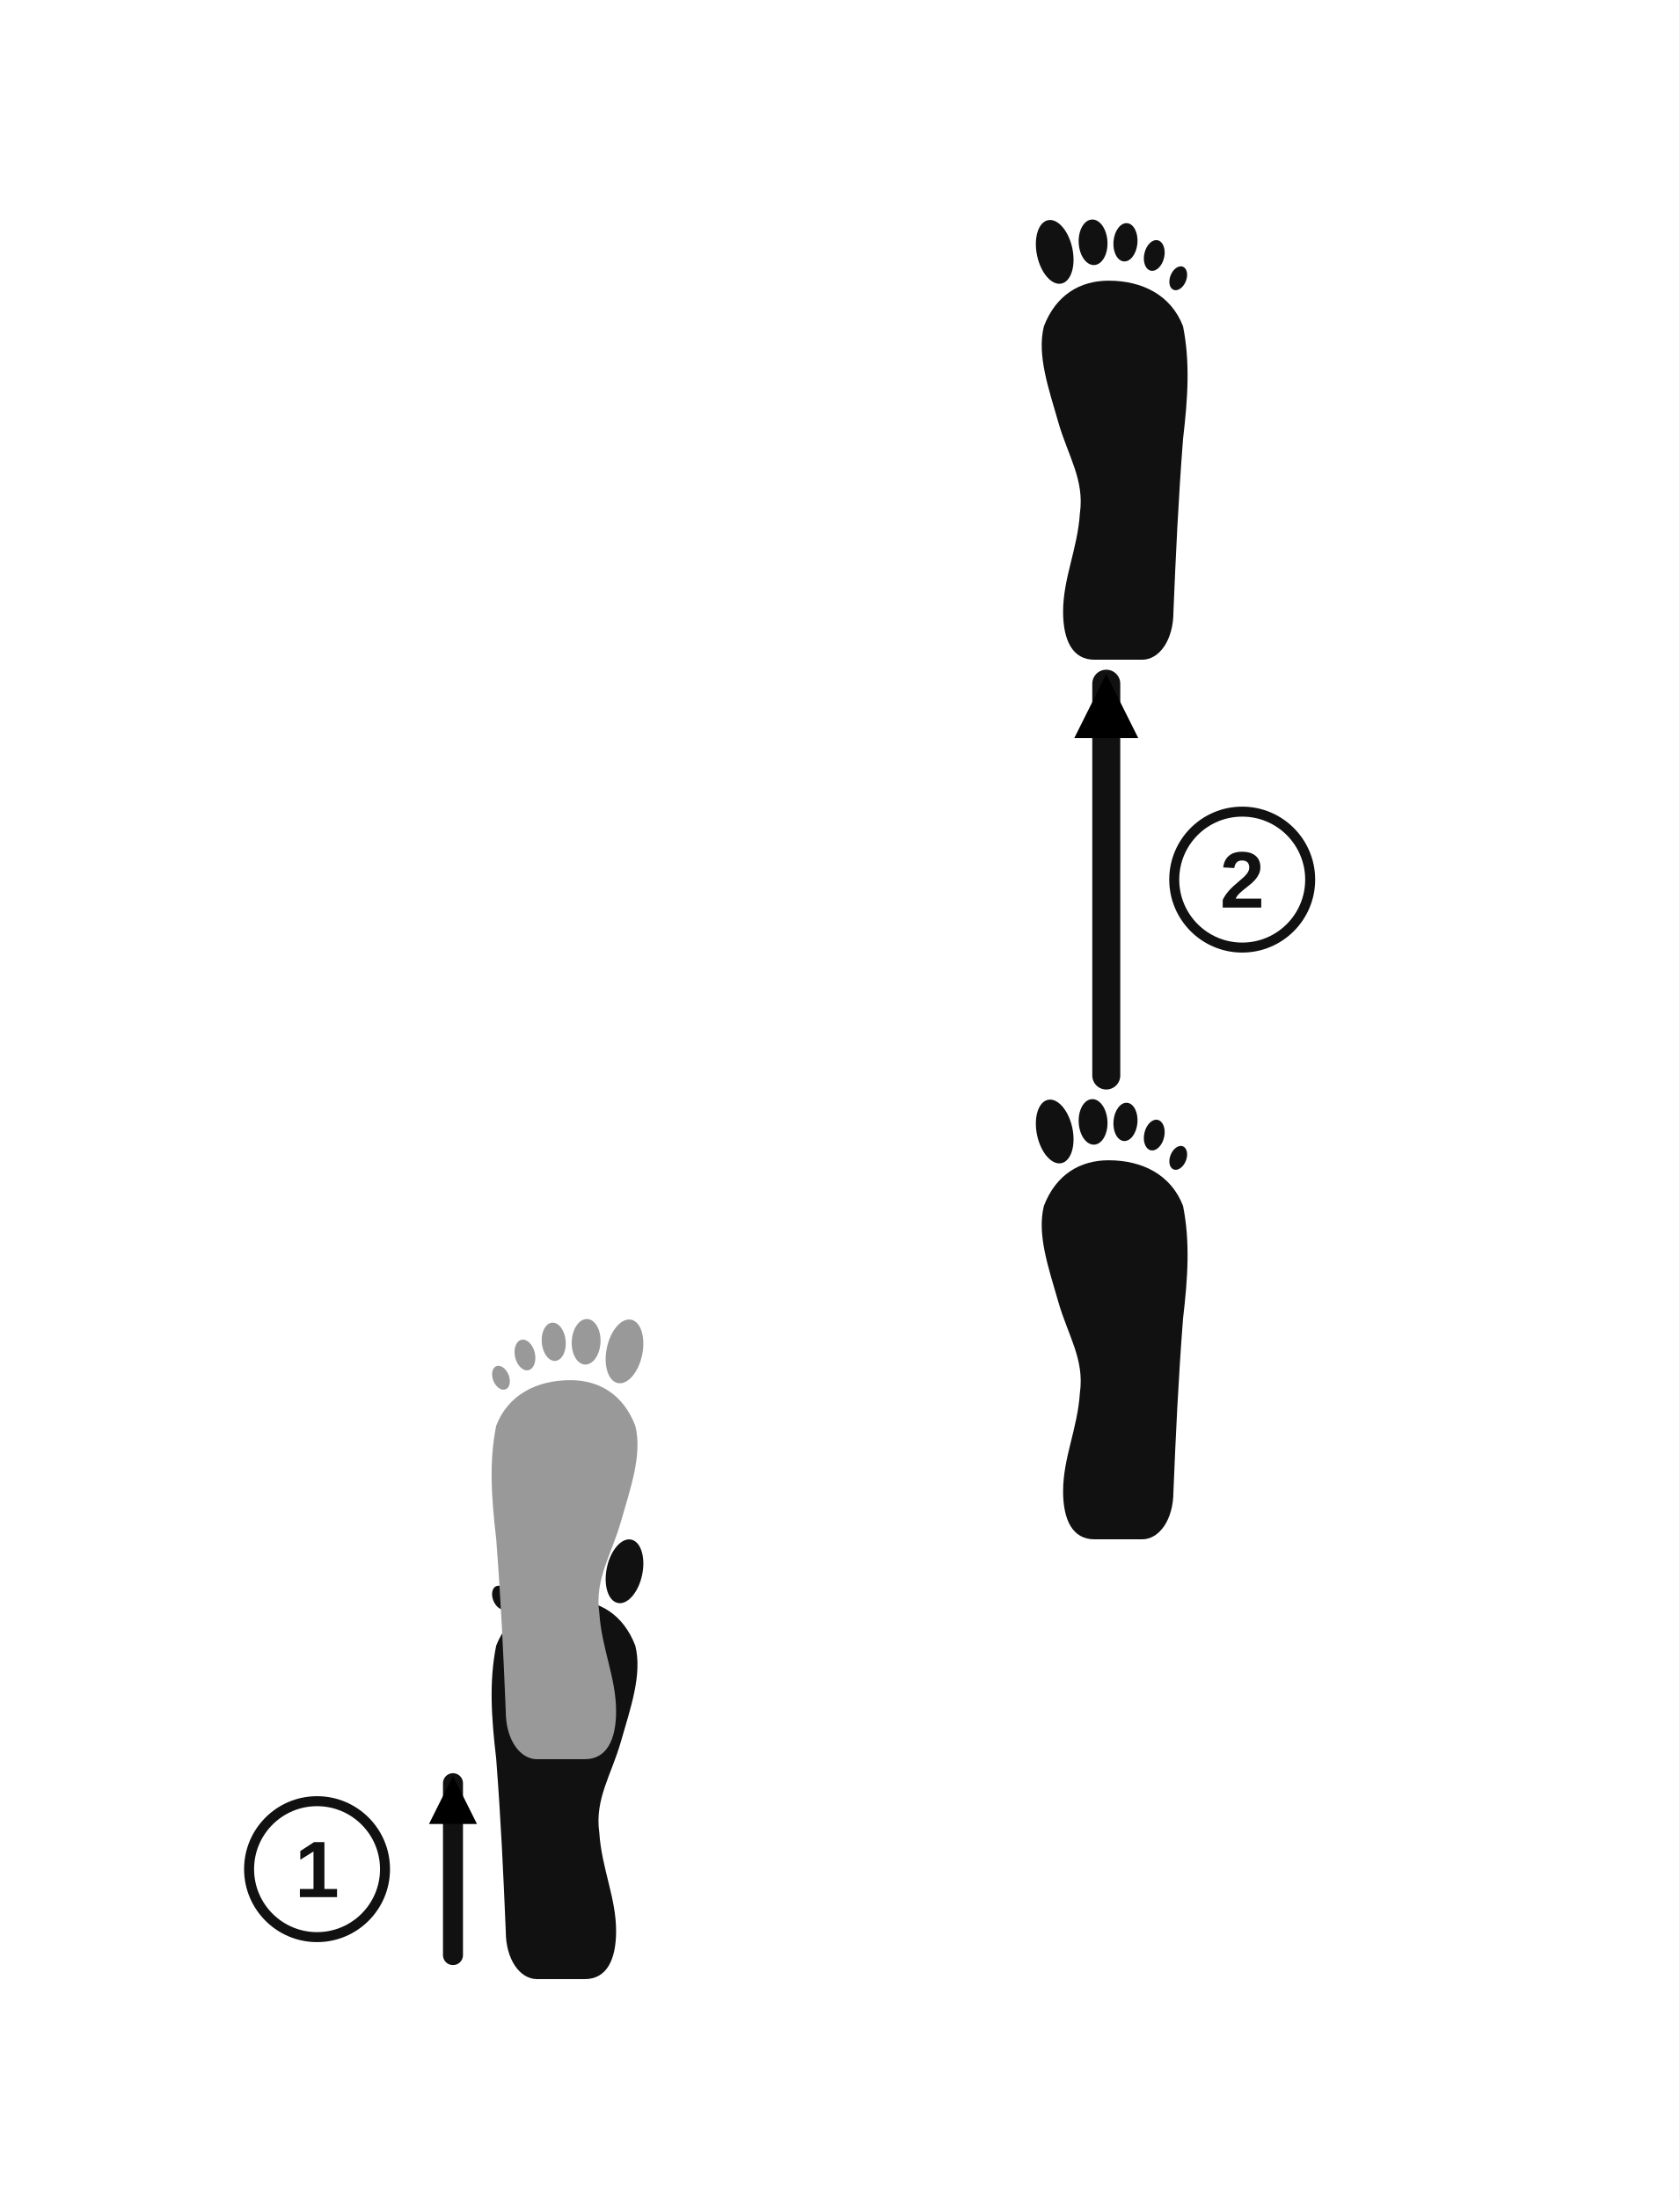
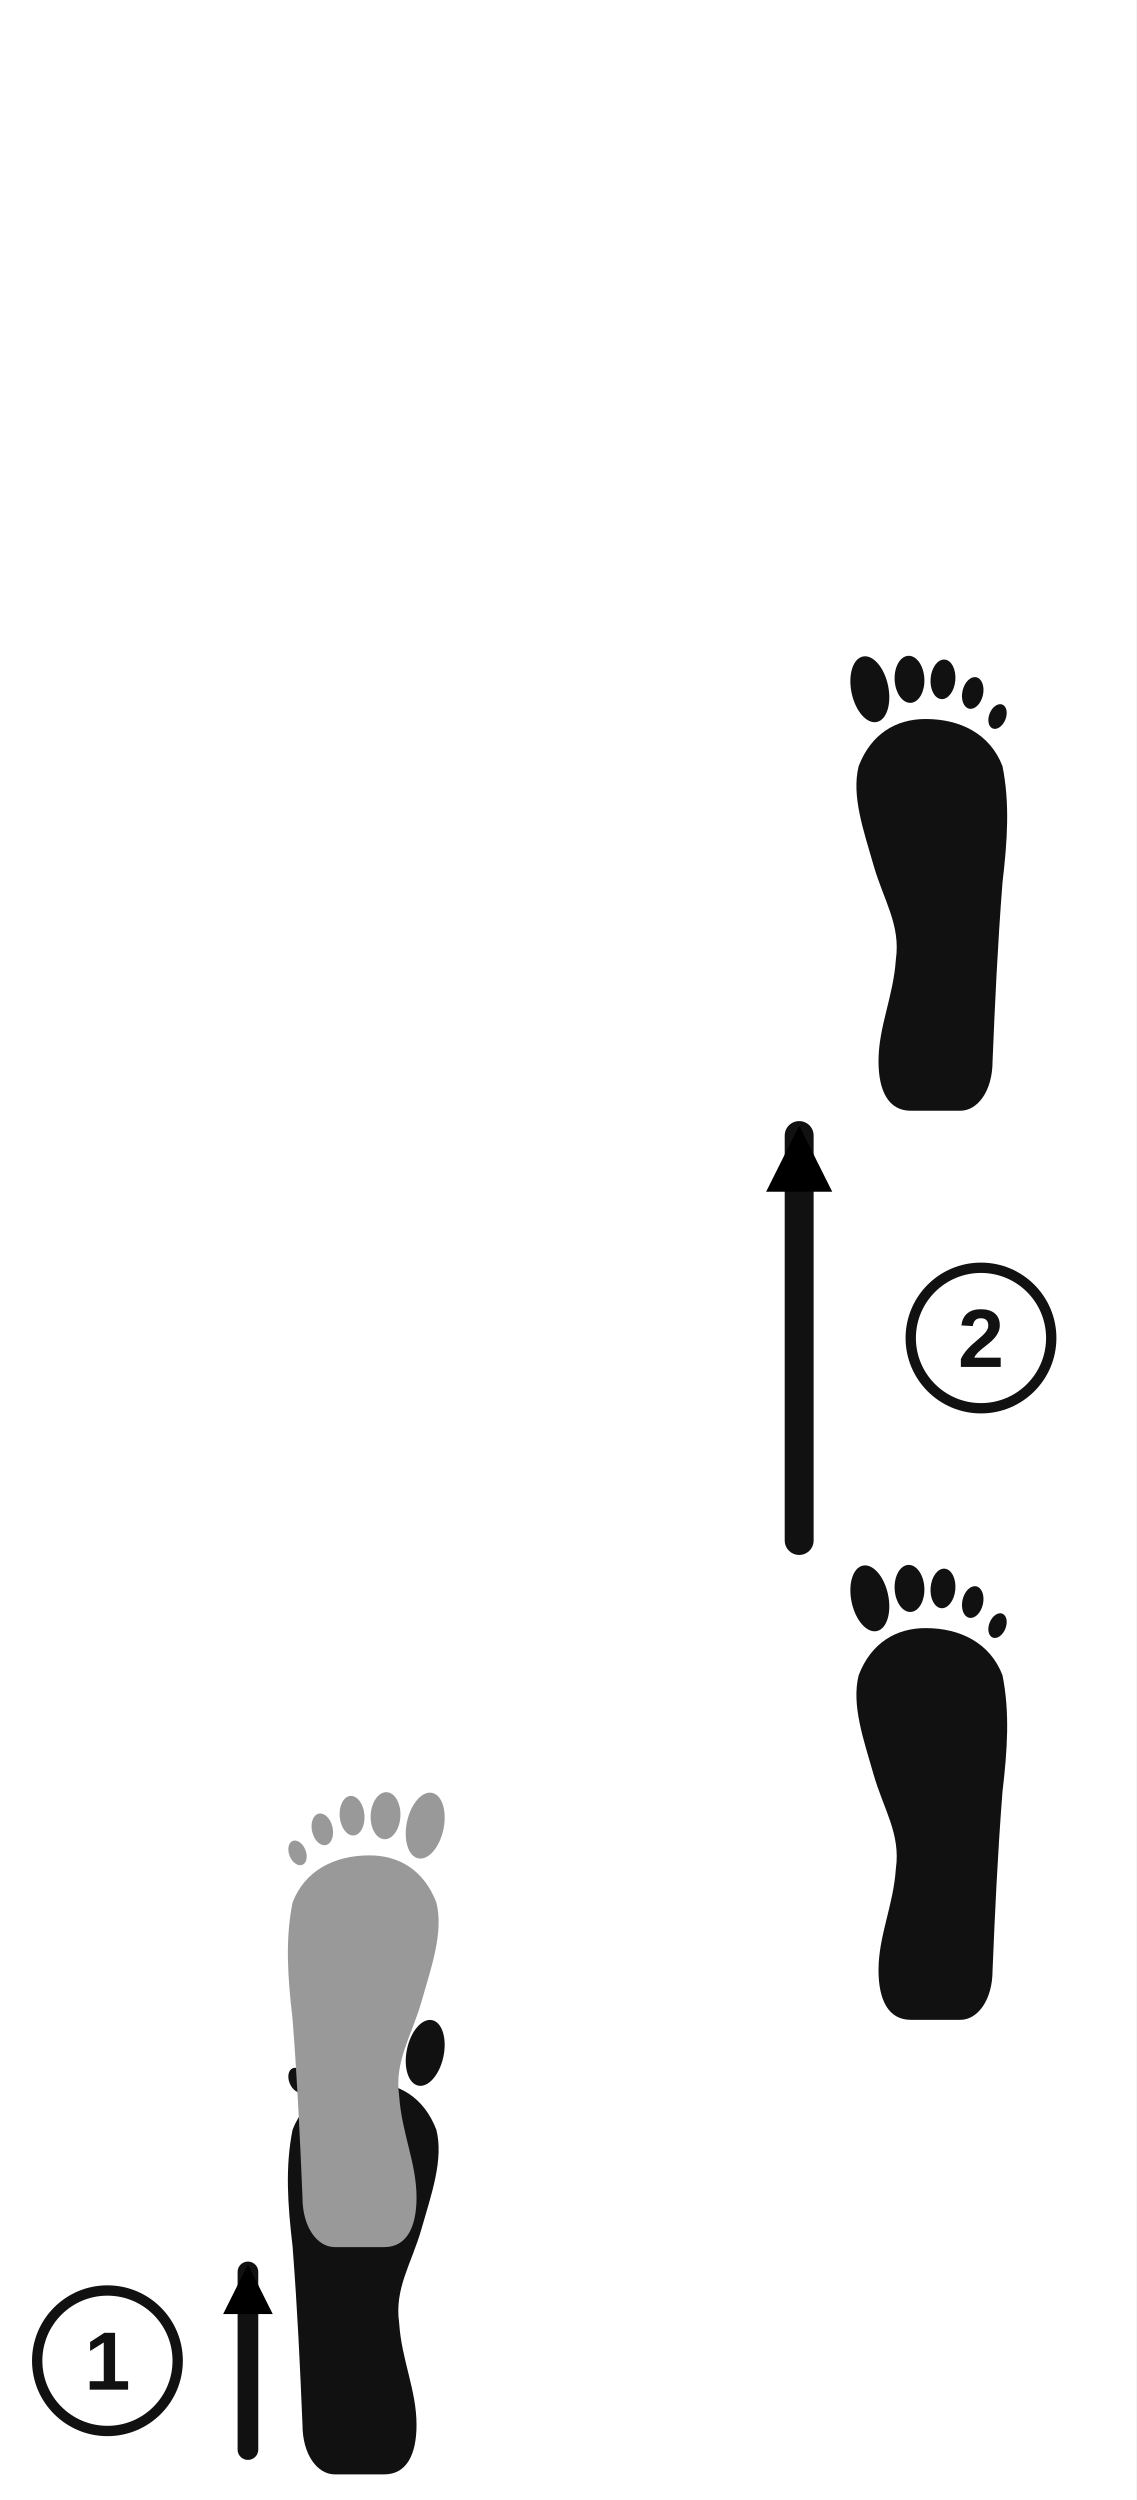
- <svg xmlns="http://www.w3.org/2000/svg" viewBox="0 0 420 550" role="img" aria-label="Tsugi-ashi: left foot steps up to touch or pass the right foot (1), then right foot steps forward to strike (2)">
+ <svg xmlns="http://www.w3.org/2000/svg" viewBox="0 0 275 605" role="img" aria-label="Tsugi-ashi: left foot steps up to touch or pass the right foot (1), then right foot steps forward to strike (2)">
  <defs>
    <g id="foot-r">
      <path d="M 45 224                C 36 224 32 216 32 204                C 32 190 38 178 39 163                C 41 149 34 139 30 125                C 26 111 21 97 24 85                C 29 72 39 66 51 66                C 65 66 77 72 82 85                C 85 100 84 115 82 132                C 80 158 79 180 78 204                C 78 216 72 224 65 224                Z" />
      <ellipse cx="28.5" cy="54" rx="7.5" ry="13.5" transform="rotate(-12 28.5 54)" />
      <ellipse cx="44.5" cy="50" rx="6" ry="9.5" transform="rotate(-3 44.5 50)" />
      <ellipse cx="58" cy="50" rx="5" ry="8" transform="rotate(5 58 50)" />
      <ellipse cx="70" cy="55.5" rx="4.2" ry="6.5" transform="rotate(13 70 55.5)" />
      <ellipse cx="80" cy="65" rx="3.4" ry="5.2" transform="rotate(22 80 65)" />
    </g>
    <g id="foot-l">
      <use href="#foot-r" transform="translate(100 0) scale(-1 1)" />
    </g>
    <marker id="ah" viewBox="0 0 10 10" refX="8.5" refY="5" markerWidth="16" markerHeight="16" orient="auto" markerUnits="userSpaceOnUse">
      <path d="M 0 0 L 10 5 L 0 10 Z" />
    </marker>
    <marker id="ah-s" viewBox="0 0 10 10" refX="8.5" refY="5" markerWidth="12" markerHeight="12" orient="auto" markerUnits="userSpaceOnUse">
      <path d="M 0 0 L 10 5 L 0 10 Z" />
    </marker>
  </defs>
-   <rect width="420" height="550" fill="#ffffff" />
-   <use href="#foot-r" fill="#111111" transform="translate(246.7 250.6) scale(0.6)" />
-   <use href="#foot-r" fill="#111111" transform="translate(246.7 30.6) scale(0.6)" />
-   <use href="#foot-l" fill="#111111" transform="translate(113.3 360.6) scale(0.6)" />
-   <use href="#foot-l" fill="#999999" transform="translate(113.3 305.6) scale(0.6)" />
+   <rect width="275" height="605" fill="#ffffff" />
+   <use href="#foot-r" fill="#111111" transform="translate(193.4 354.4) scale(0.6)" />
+   <use href="#foot-r" fill="#111111" transform="translate(193.4 134.4) scale(0.6)" />
+   <use href="#foot-l" fill="#111111" transform="translate(60.0 464.4) scale(0.6)" />
+   <use href="#foot-l" fill="#999999" transform="translate(60.0 409.4) scale(0.6)" />
  <g stroke="#111111" stroke-linecap="round" fill="none">
-     <path d="M 113.3 489 L 113.3 446" stroke-width="5" marker-end="url(#ah-s)" />
-     <path d="M 276.7 269 L 276.7 171" stroke-width="7" marker-end="url(#ah)" />
+     <path d="M 60.0 592.8 L 60.0 549.8" stroke-width="5" marker-end="url(#ah-s)" />
+     <path d="M 193.4 372.8 L 193.4 274.8" stroke-width="7" marker-end="url(#ah)" />
  </g>
  <g font-family="Arial, Helvetica, sans-serif" font-size="20" font-weight="bold" text-anchor="middle">
-     <circle cx="79.3" cy="467.5" r="17" fill="#ffffff" stroke="#111111" stroke-width="2.5" />
-     <text x="79.3" y="467.5" dy="0.35em" fill="#111111">1</text>
-     <circle cx="310.7" cy="220" r="17" fill="#ffffff" stroke="#111111" stroke-width="2.5" />
-     <text x="310.7" y="220" dy="0.35em" fill="#111111">2</text>
+     <circle cx="26.0" cy="571.3" r="17" fill="#ffffff" stroke="#111111" stroke-width="2.5" />
+     <text x="26.0" y="571.3" dy="0.35em" fill="#111111">1</text>
+     <circle cx="237.4" cy="323.8" r="17" fill="#ffffff" stroke="#111111" stroke-width="2.5" />
+     <text x="237.4" y="323.8" dy="0.35em" fill="#111111">2</text>
  </g>
</svg>
